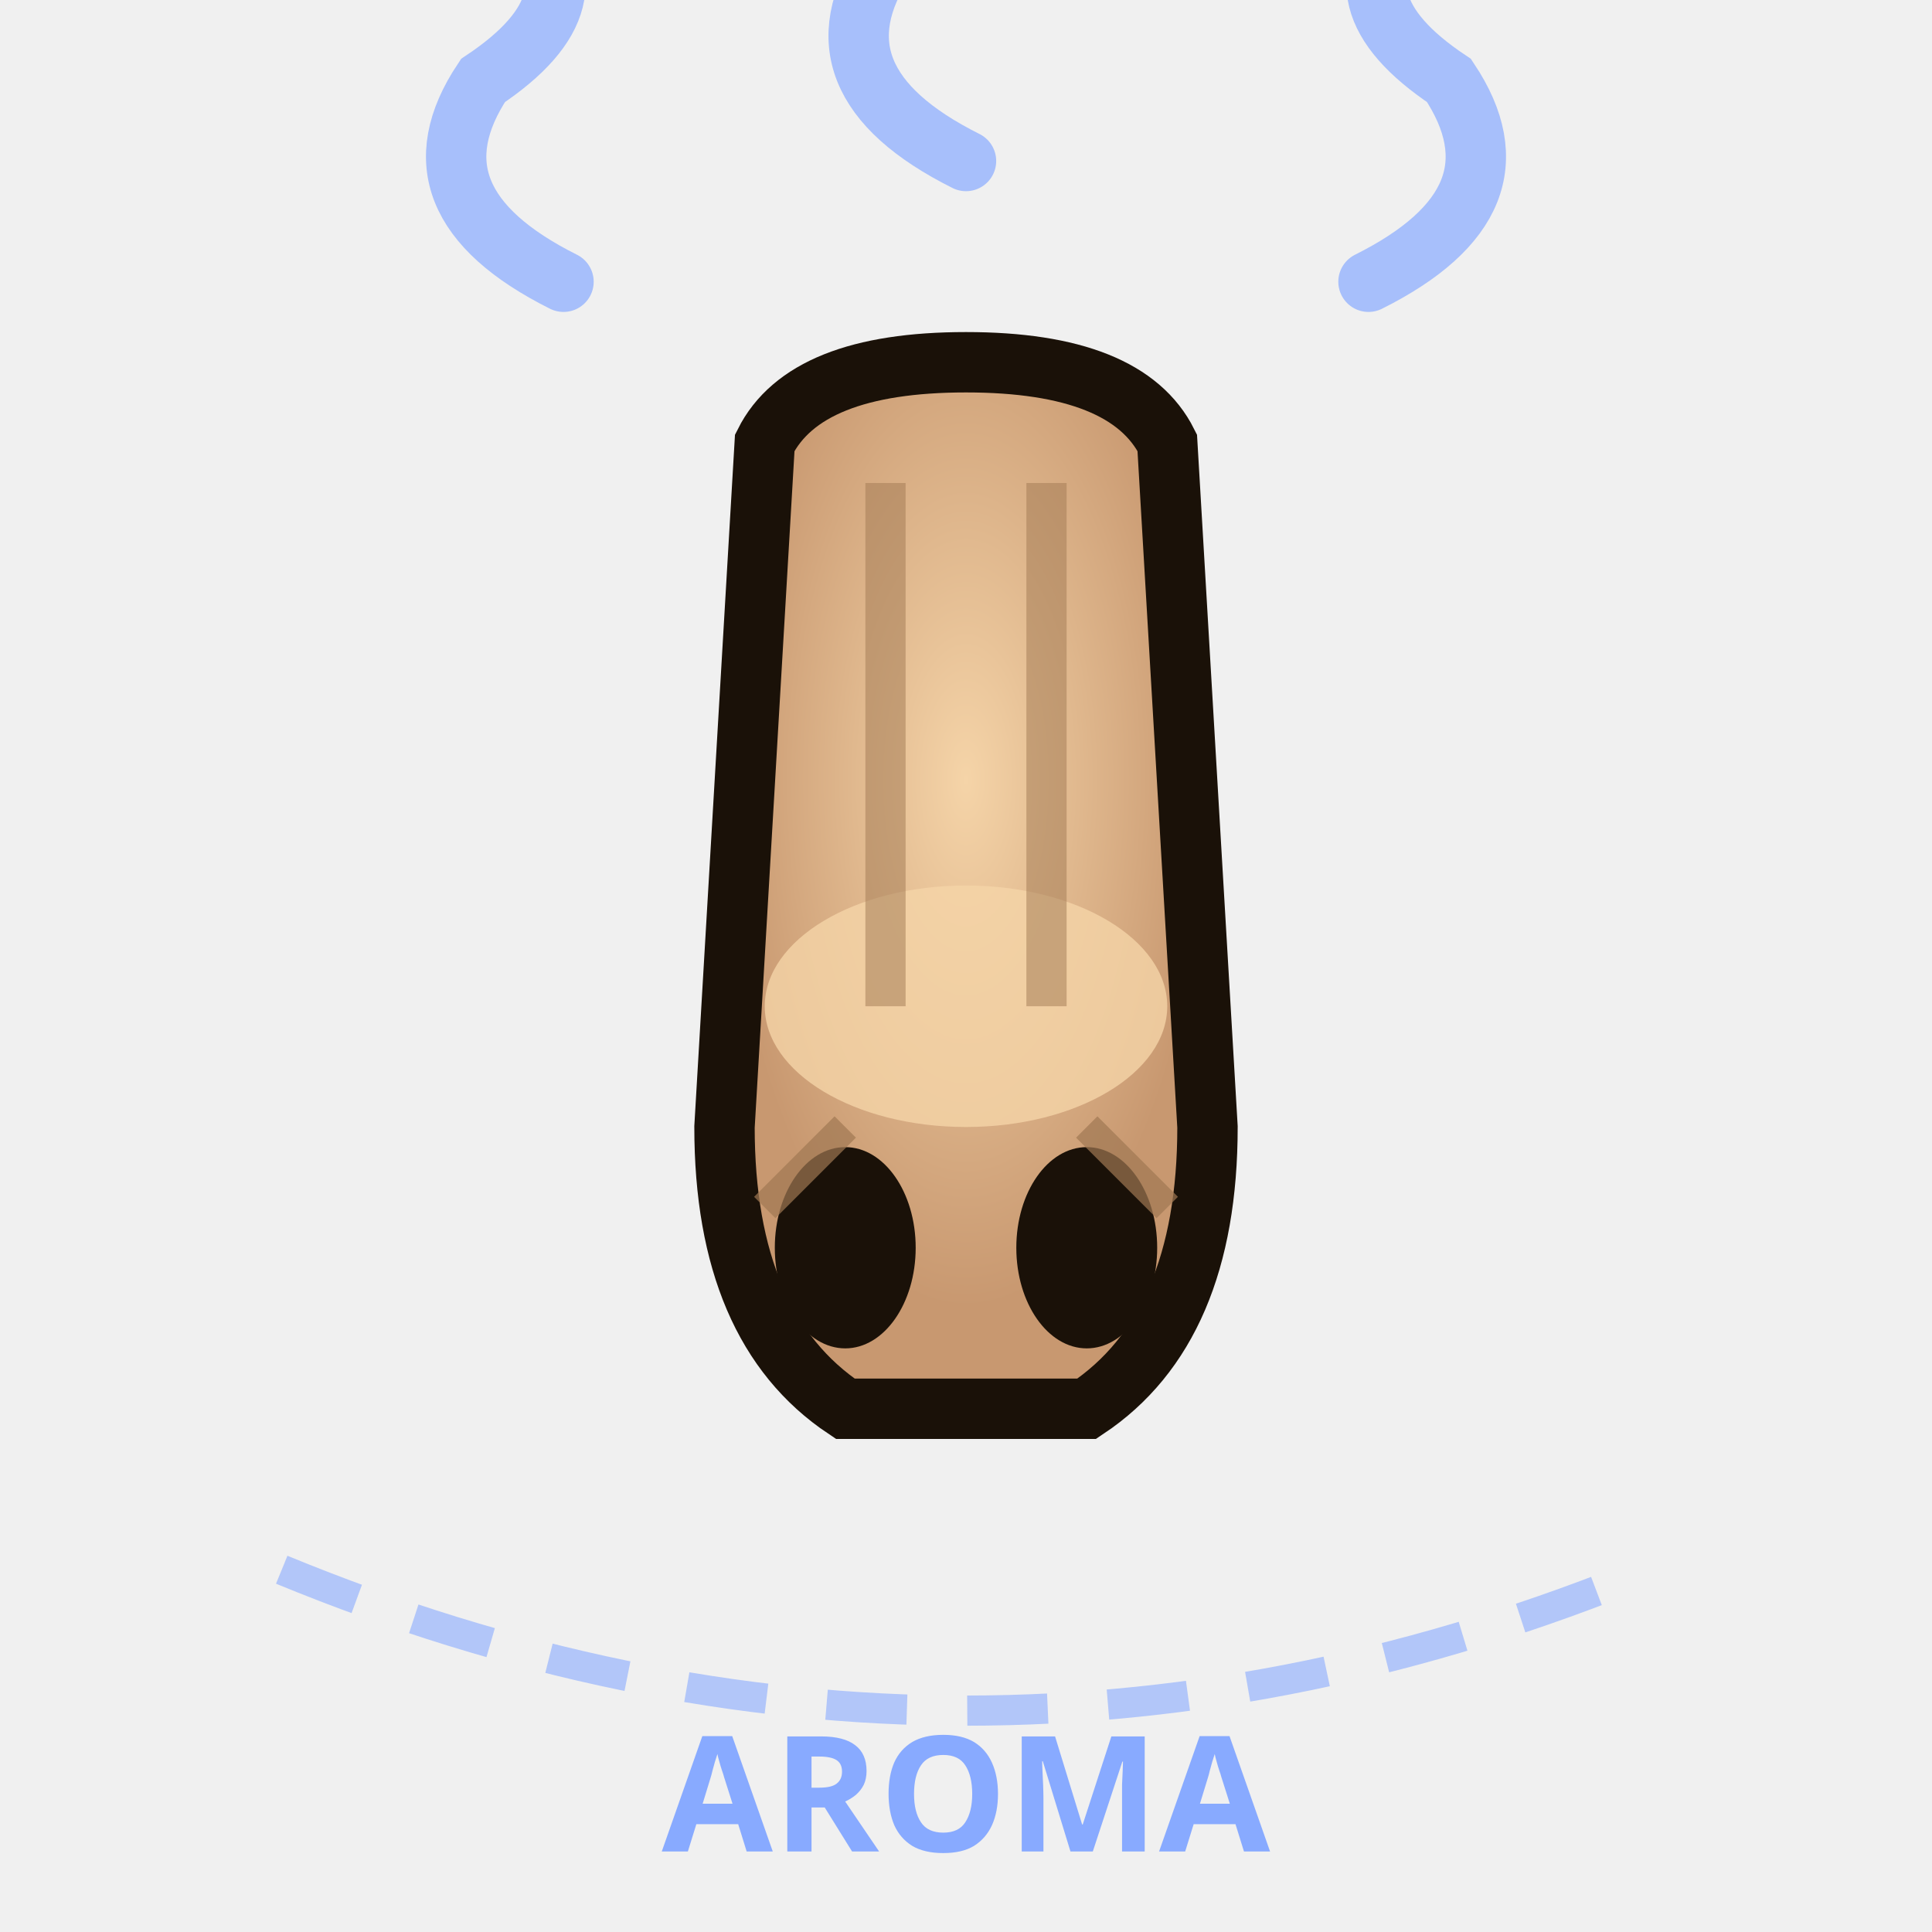
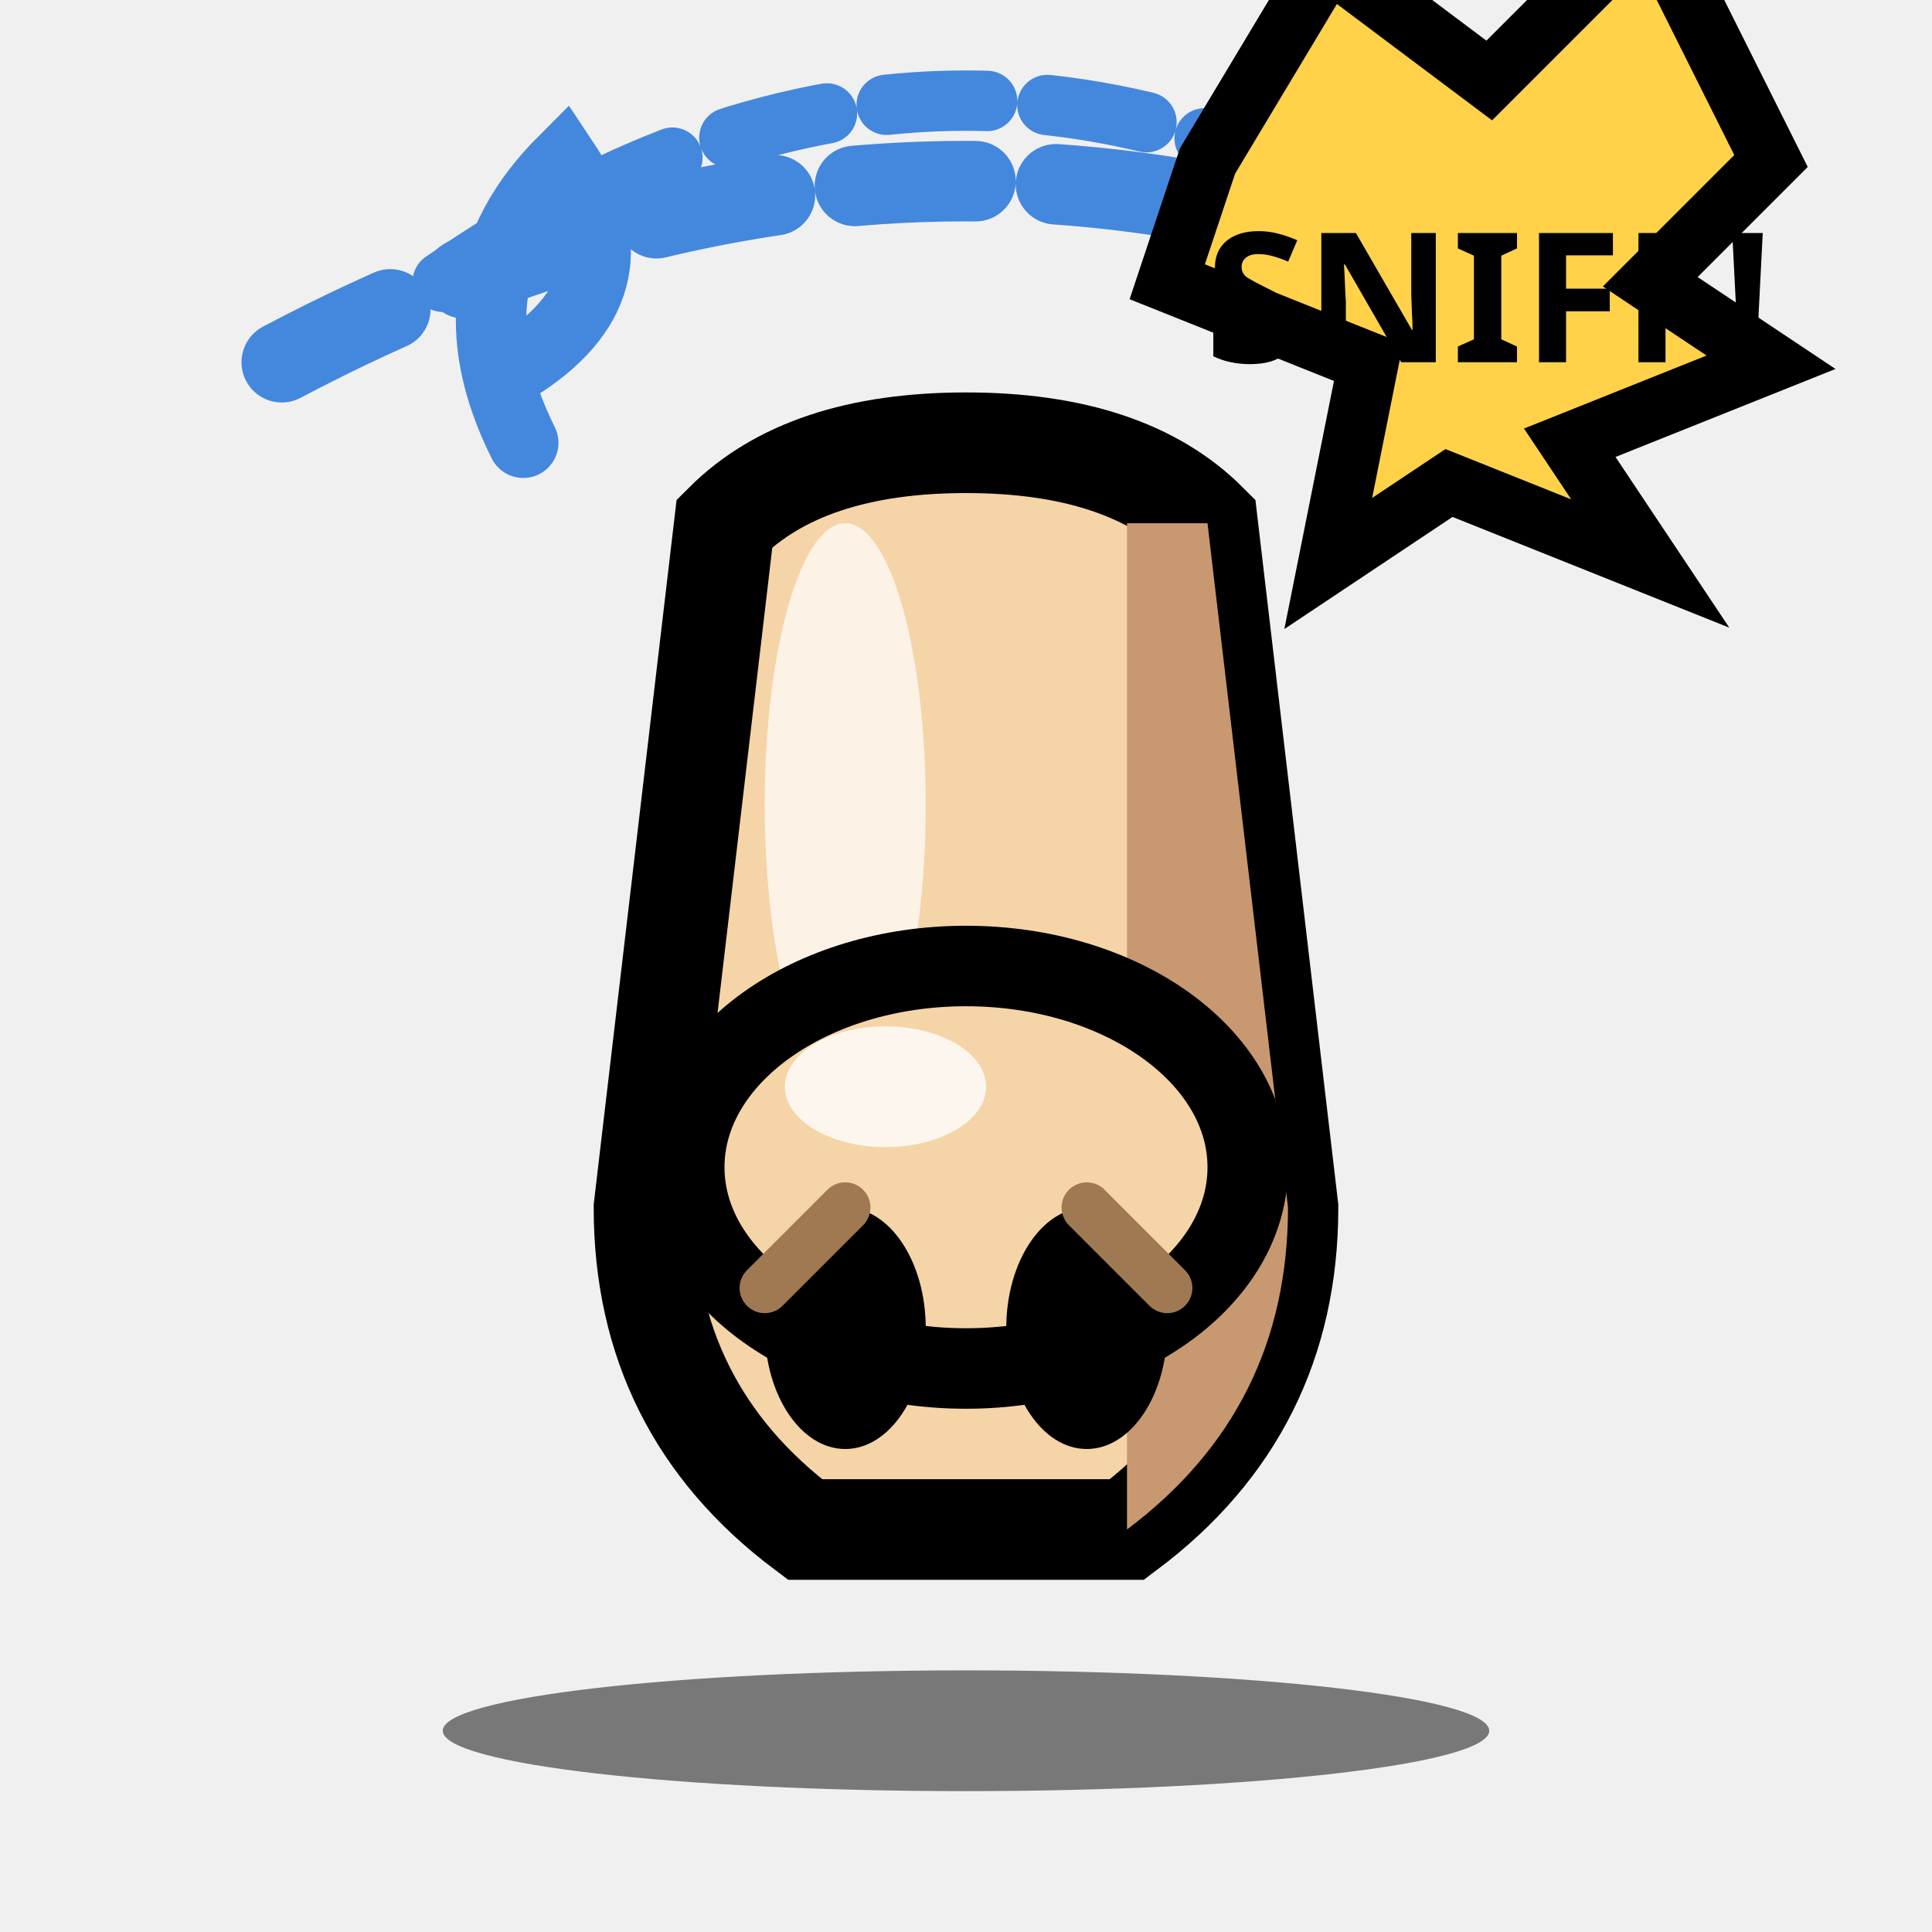
<svg xmlns="http://www.w3.org/2000/svg" viewBox="0 0 96 96" width="96" height="96">
-   <defs>
-     <radialGradient id="skin2" cx="0.5" cy="0.4">
-       <stop offset="0" stop-color="#f5d4a8" />
-       <stop offset="1" stop-color="#c89870" />
-     </radialGradient>
-   </defs>
-   <path d="M 28 14 Q 20 10 24 4 Q 30 0 26 -4" stroke="#88aaff" stroke-width="3" fill="none" opacity="0.7" stroke-linecap="round" />
-   <path d="M 48 8 Q 40 4 44 -2 Q 52 -6 48 -10" stroke="#88aaff" stroke-width="3" fill="none" opacity="0.7" stroke-linecap="round" />
-   <path d="M 68 14 Q 76 10 72 4 Q 66 0 70 -4" stroke="#88aaff" stroke-width="3" fill="none" opacity="0.7" stroke-linecap="round" />
-   <path d="M 38 22 L 36 56 Q 36 66 42 70 L 54 70 Q 60 66 60 56 L 58 22 Q 56 18 48 18 Q 40 18 38 22 Z" fill="url(#skin2)" stroke="#1a1108" stroke-width="3" />
-   <ellipse cx="48" cy="50" rx="10" ry="6" fill="#f5d4a8" opacity="0.8" />
-   <path d="M 44 24 L 44 50" stroke="#a07852" stroke-width="2" opacity="0.5" />
-   <path d="M 52 24 L 52 50" stroke="#a07852" stroke-width="2" opacity="0.5" />
-   <ellipse cx="42" cy="62" rx="3.5" ry="5" fill="#1a1108" />
-   <ellipse cx="54" cy="62" rx="3.5" ry="5" fill="#1a1108" />
-   <path d="M 38 60 L 42 56 M 54 56 L 58 60" stroke="#a07852" stroke-width="1.5" opacity="0.7" />
-   <path d="M 14 78 Q 48 92 82 78" fill="none" stroke="#88aaff" stroke-width="1.5" stroke-dasharray="4,3" opacity="0.6" />
-   <text x="48" y="92" text-anchor="middle" font-family="sans-serif" font-size="8" font-weight="bold" fill="#88aaff">AROMA</text>
+   <ellipse cx="48" cy="86" rx="26" ry="3" fill="#000" opacity="0.5" />
+   <path d="M 14 18 Q 48 0 82 18" fill="none" stroke="#4488dd" stroke-width="4" stroke-linecap="round" stroke-dasharray="6,4" />
+   <path d="M 22 14 Q 48 -4 74 14" fill="none" stroke="#4488dd" stroke-width="3" stroke-linecap="round" stroke-dasharray="5,3" />
+   <path d="M 26 22 Q 22 14 28 8 Q 32 14 26 18" fill="none" stroke="#4488dd" stroke-width="3.5" stroke-linecap="round" />
+   <path d="M 70 22 Q 74 14 68 8 Q 64 14 70 18" fill="none" stroke="#4488dd" stroke-width="3.5" stroke-linecap="round" />
+   <path d="M 36 26 L 32 60 Q 32 70 40 76 L 56 76 Q 64 70 64 60 L 60 26 Q 56 22 48 22 Q 40 22 36 26 Z" fill="#f5d4a8" stroke="#000" stroke-width="5" />
+   <ellipse cx="42" cy="40" rx="4" ry="14" fill="#fff" opacity="0.7" />
+   <path d="M 56 26 L 60 26 L 64 60 Q 64 70 56 76 L 56 76 Z" fill="#c89870" />
+   <ellipse cx="48" cy="58" rx="14" ry="10" fill="#f5d4a8" stroke="#000" stroke-width="4" />
+   <ellipse cx="44" cy="54" rx="5" ry="3" fill="#fff" opacity="0.8" />
+   <ellipse cx="42" cy="66" rx="4" ry="6" fill="#000" />
+   <ellipse cx="54" cy="66" rx="4" ry="6" fill="#000" />
+   <path d="M 38 64 L 42 60 M 54 60 L 58 64" stroke="#a07852" stroke-width="2.5" stroke-linecap="round" />
+   <g transform="translate(60 -4)">
+     <polygon points="0,12 6,2 14,8 22,0 28,12 22,18 28,22 18,26 22,32 12,28 6,32 8,22 -2,18" fill="#ffd24a" stroke="#000" stroke-width="3" />
+     <text x="14" y="22" text-anchor="middle" font-family="Impact, sans-serif" font-size="9" font-weight="bold" fill="#000">SNIFF!</text>
+   </g>
</svg>
